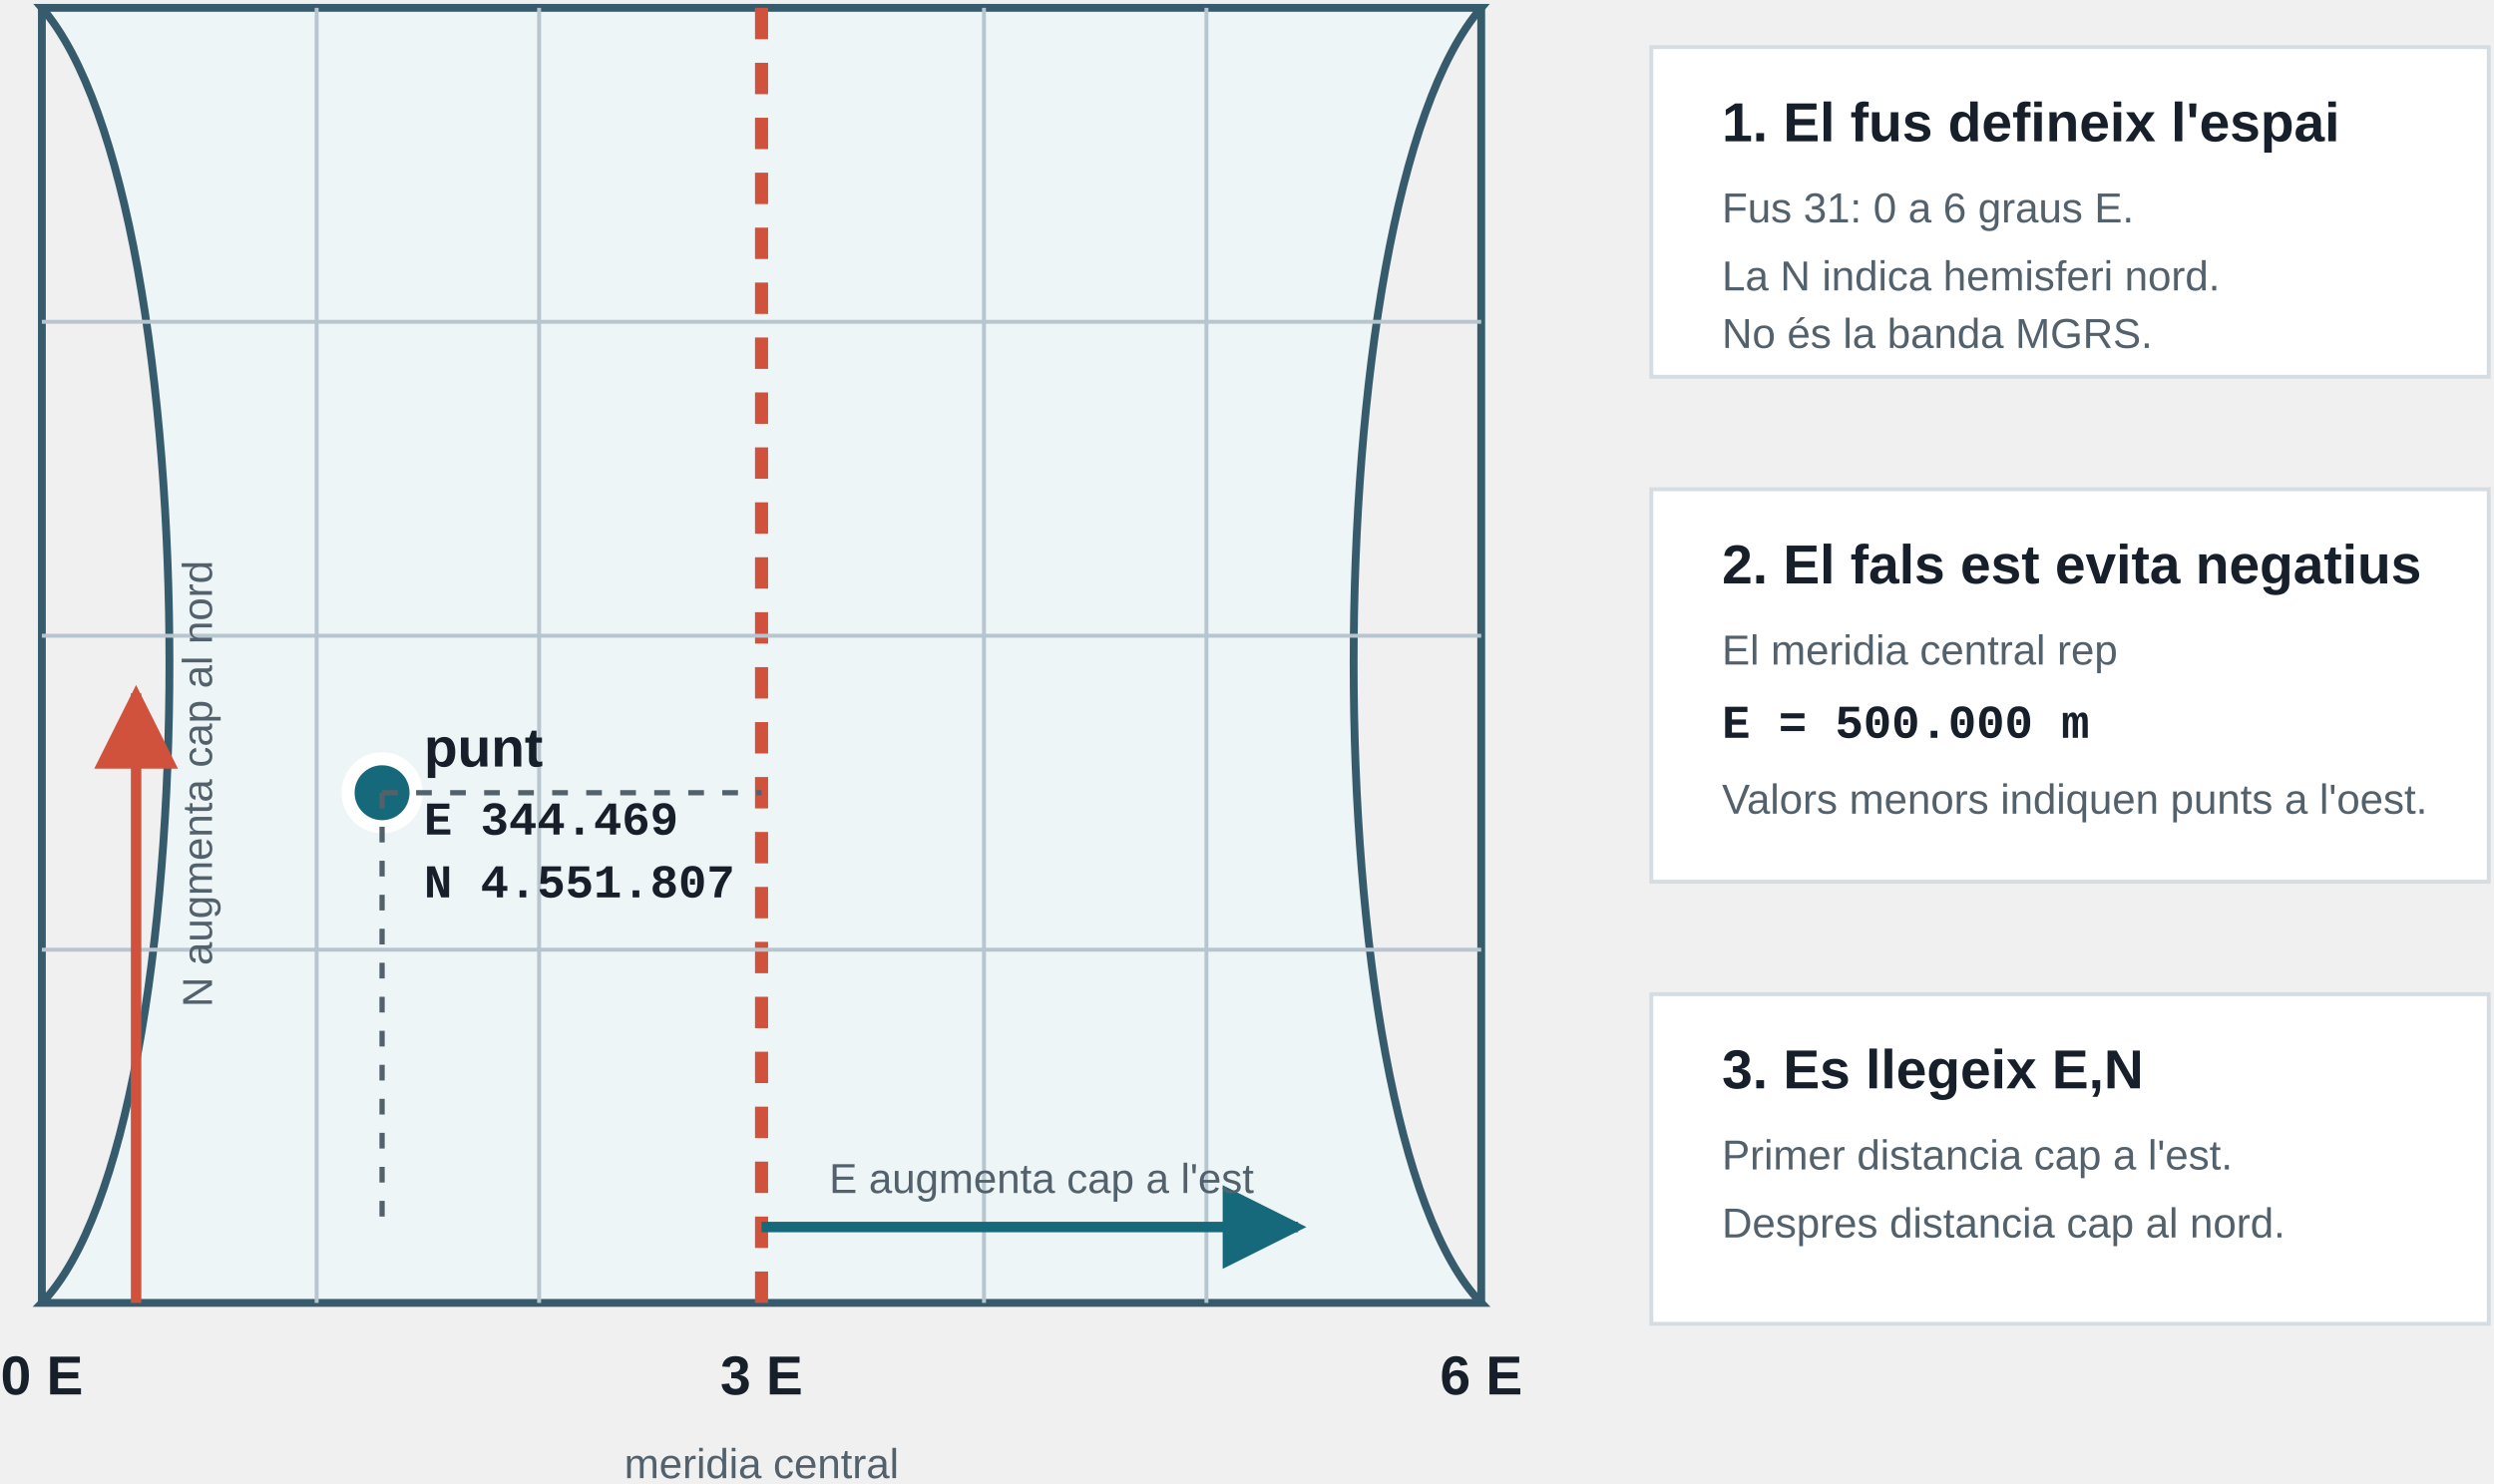
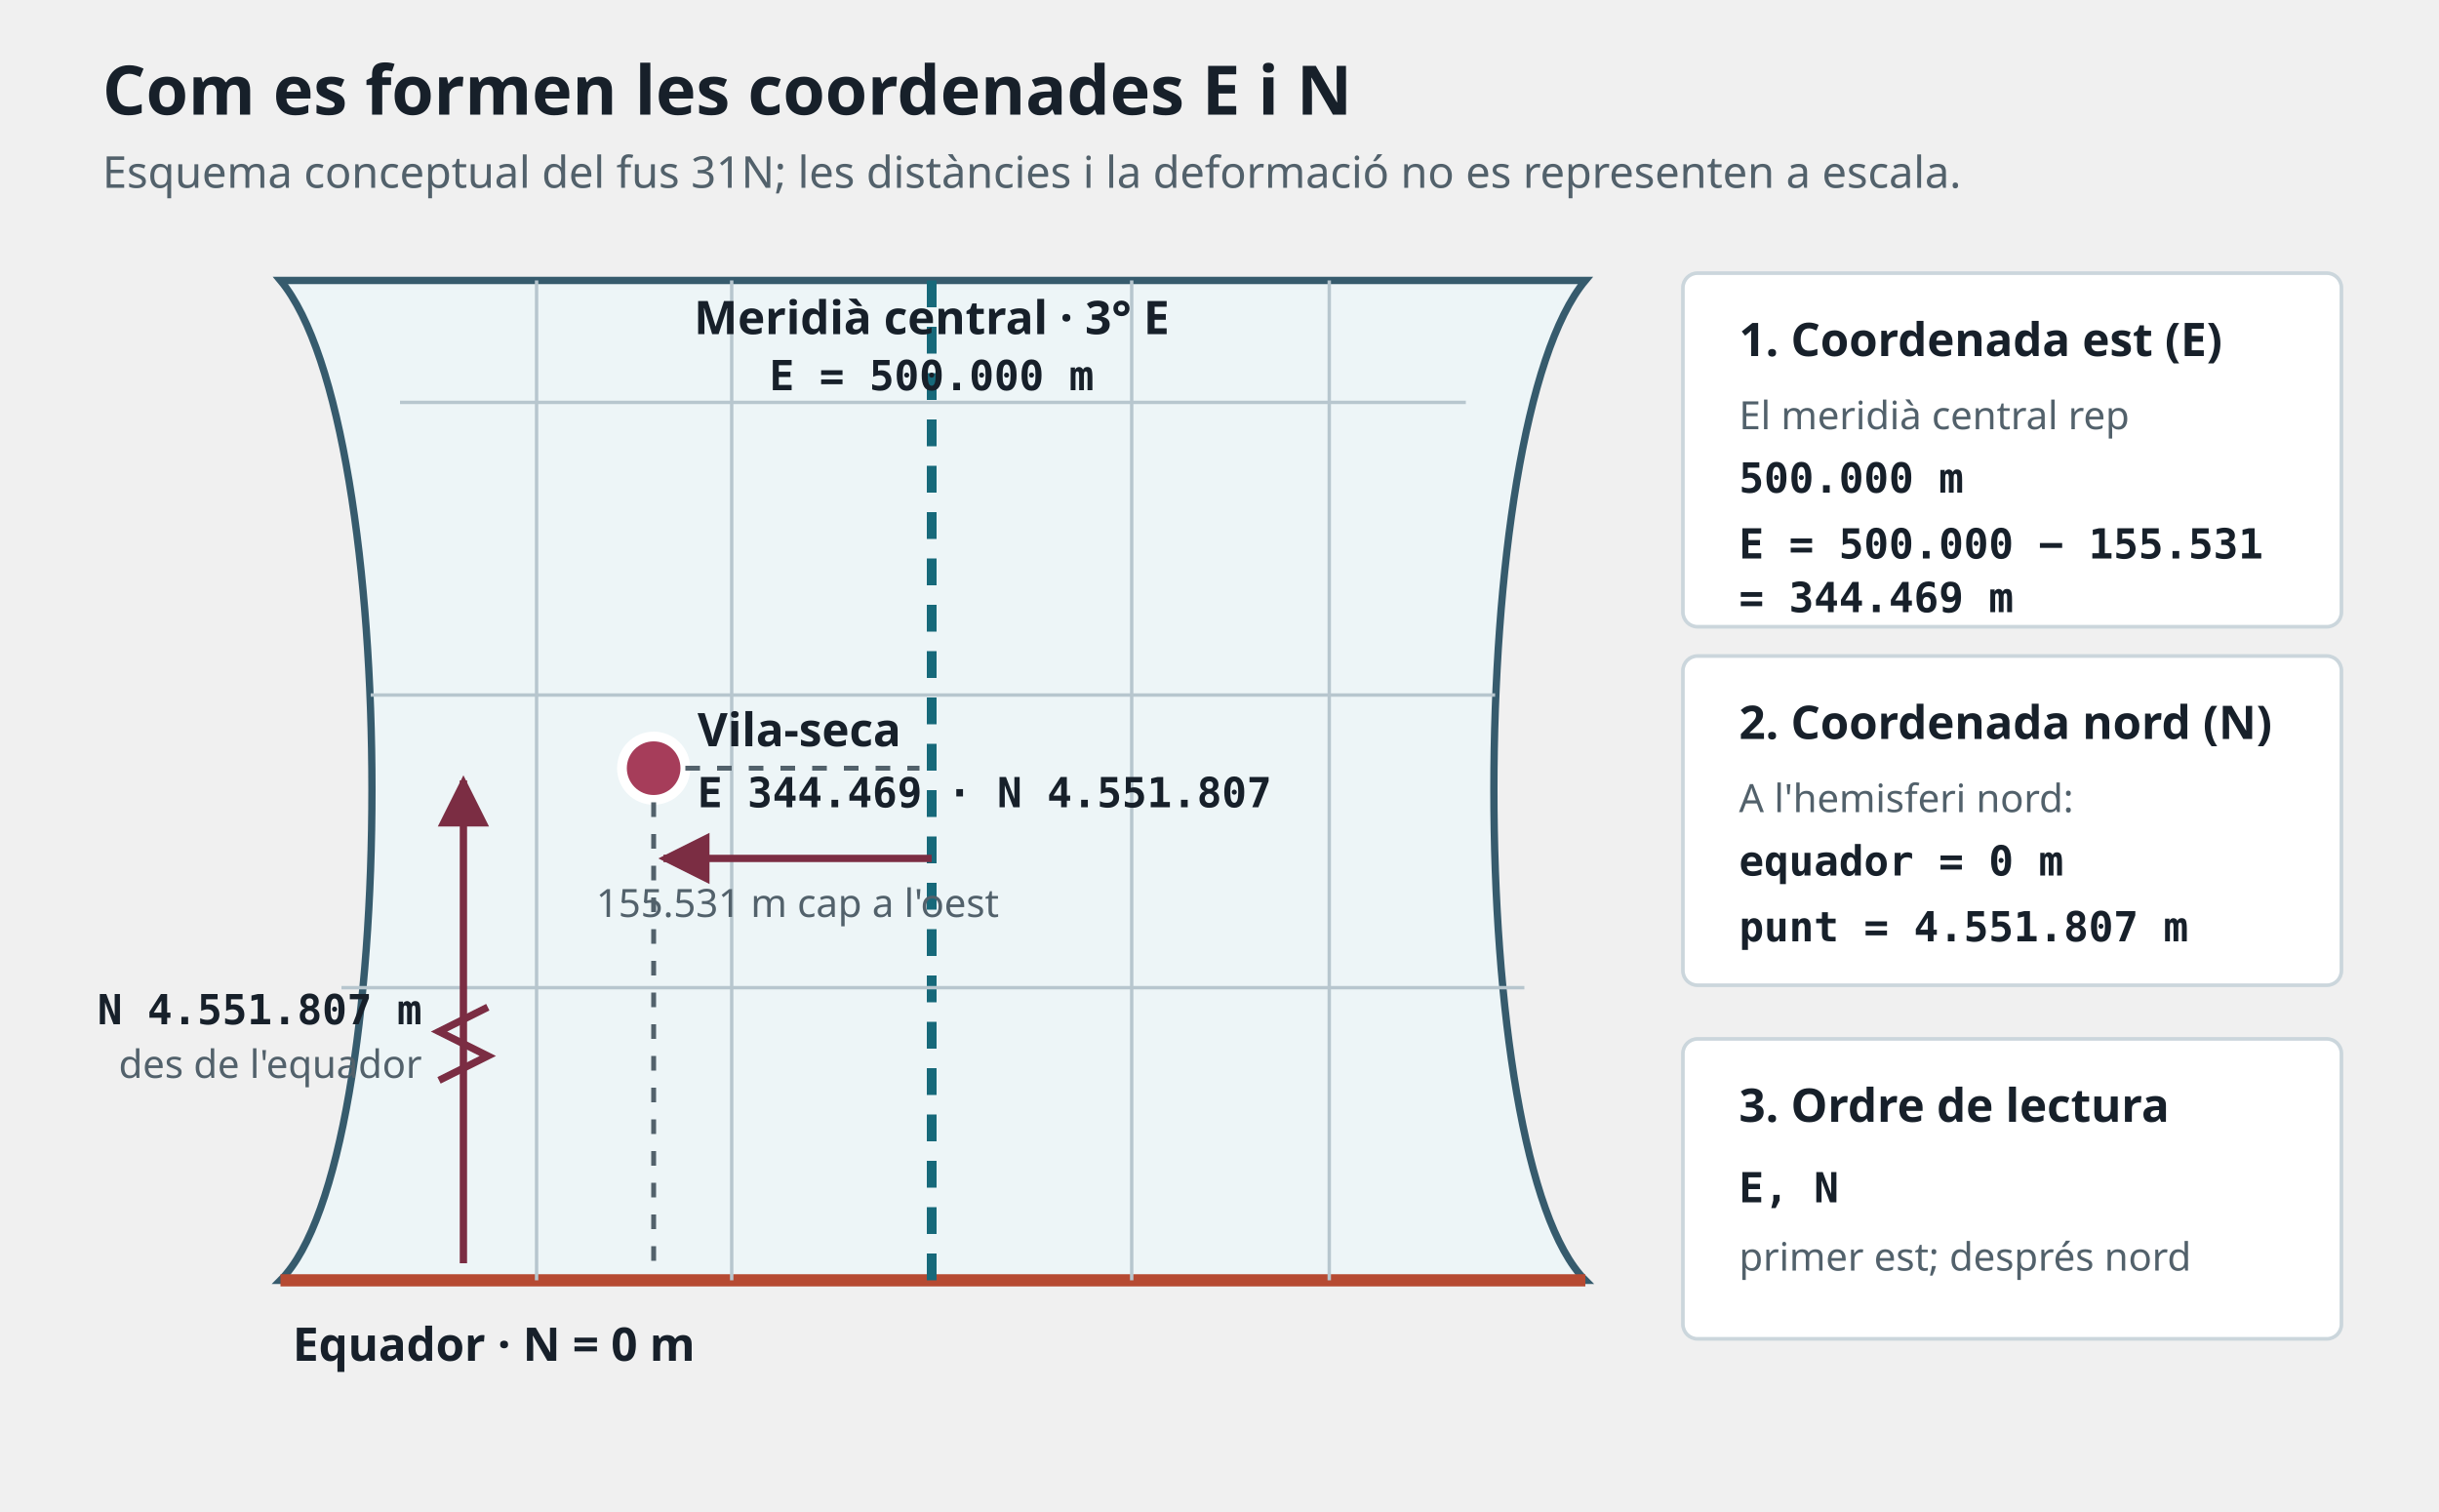
- <svg xmlns="http://www.w3.org/2000/svg" width="953" height="567" viewBox="154 127 953 567" role="img" aria-labelledby="title desc">
+ <svg xmlns="http://www.w3.org/2000/svg" width="1000" height="620" viewBox="0 0 1000 620" role="img" aria-labelledby="title desc">
  <defs>
    <style>
-       .zone { fill: #eef5f7; stroke: #365b6d; stroke-width: 3; }
-       .central { stroke: #d0523c; stroke-width: 5; stroke-dasharray: 12 9; }
-       .grid { stroke: #b7c6ce; stroke-width: 1.5; }
-       .axis { stroke: #16697a; stroke-width: 4; marker-end: url(#arrowBlue); }
-       .axisRed { stroke: #d0523c; stroke-width: 4; marker-end: url(#arrowRed); }
+       .title { font: 700 28px system-ui, sans-serif; fill: #17202a; }
+       .subtitle { font: 18px system-ui, sans-serif; fill: #52616b; }
+       .label { font: 700 19px system-ui, sans-serif; fill: #17202a; }
+       .small { font: 16px system-ui, sans-serif; fill: #52616b; }
+       .mono { font: 700 17px ui-monospace, monospace; fill: #17202a; }
+       .zone { fill: #edf5f7; stroke: #365b6d; stroke-width: 3; }
+       .grid { stroke: #b7c6ce; stroke-width: 1.4; }
+       .central { stroke: #17697a; stroke-width: 4; stroke-dasharray: 11 8; }
+       .equator { stroke: #b64a32; stroke-width: 5; }
+       .measure { stroke: #7b2d43; stroke-width: 3; marker-end: url(#arrowWine); }
      .guide { stroke: #52616b; stroke-width: 2; stroke-dasharray: 6 7; }
-       .label { font: 700 21px Arial, 'Liberation Sans', sans-serif; fill: #17202a; }
-       .small { font: 16px Arial, 'Liberation Sans', sans-serif; fill: #52616b; }
-       .mono { font: 700 18px 'Liberation Mono', Consolas, monospace; fill: #17202a; }
-       .panel { fill: #ffffff; stroke: #d5dde2; stroke-width: 1.5; }
+       .panel { fill: #fff; stroke: #cbd6dc; stroke-width: 1.5; }
    </style>
-     <marker id="arrowBlue" viewBox="0 0 10 10" refX="9" refY="5" markerWidth="8" markerHeight="8" orient="auto">
-       <path d="M0,0 L10,5 L0,10 z" fill="#16697a" />
-     </marker>
-     <marker id="arrowRed" viewBox="0 0 10 10" refX="9" refY="5" markerWidth="8" markerHeight="8" orient="auto">
-       <path d="M0,0 L10,5 L0,10 z" fill="#d0523c" />
+     <marker id="arrowWine" viewBox="0 0 10 10" refX="9" refY="5" markerWidth="7" markerHeight="7" orient="auto">
+       <path d="M0,0 L10,5 L0,10 z" fill="#7b2d43" />
    </marker>
  </defs>
-   <path d="M170 130 C235 205,235 558,170 625 L720 625 C655 558,655 205,720 130 Z" class="zone" />
-   <line x1="170" y1="130" x2="170" y2="625" stroke="#365b6d" stroke-width="3" />
-   <line x1="720" y1="130" x2="720" y2="625" stroke="#365b6d" stroke-width="3" />
-   <line x1="445" y1="130" x2="445" y2="625" class="central" />
-   <line x1="275" y1="130" x2="275" y2="625" class="grid" />
-   <line x1="360" y1="130" x2="360" y2="625" class="grid" />
-   <line x1="530" y1="130" x2="530" y2="625" class="grid" />
-   <line x1="615" y1="130" x2="615" y2="625" class="grid" />
-   <line x1="170" y1="250" x2="720" y2="250" class="grid" />
-   <line x1="170" y1="370" x2="720" y2="370" class="grid" />
-   <line x1="170" y1="490" x2="720" y2="490" class="grid" />
-   <text x="170" y="660" text-anchor="middle" class="label">0 E</text>
-   <text x="445" y="660" text-anchor="middle" class="label">3 E</text>
-   <text x="720" y="660" text-anchor="middle" class="label">6 E</text>
-   <text x="445" y="692" text-anchor="middle" class="small">meridia central</text>
-   <line x1="445" y1="596" x2="650" y2="596" class="axis" />
-   <text x="552" y="583" text-anchor="middle" class="small">E augmenta cap a l'est</text>
-   <line x1="206" y1="625" x2="206" y2="392" class="axisRed" />
-   <text x="235" y="512" class="small" transform="rotate(-90 235 512)">N augmenta cap al nord</text>
-   <circle cx="300" cy="430" r="13" fill="#16697a" stroke="#ffffff" stroke-width="5" />
-   <line x1="300" y1="430" x2="300" y2="596" class="guide" />
-   <line x1="300" y1="430" x2="445" y2="430" class="guide" />
-   <text x="316" y="420" class="label">punt</text>
-   <text x="316" y="446" class="mono">E 344.469</text>
-   <text x="316" y="470" class="mono">N 4.551.807</text>
-   <rect x="785" y="145" width="320" height="126" class="panel" />
-   <text x="812" y="181" class="label">1. El fus defineix l'espai</text>
-   <text x="812" y="212" class="small">Fus 31: 0 a 6 graus E.</text>
-   <text x="812" y="238" class="small">La N indica hemisferi nord.</text>
-   <text x="812" y="260" class="small">No és la banda MGRS.</text>
-   <rect x="785" y="314" width="320" height="150" class="panel" />
-   <text x="812" y="350" class="label">2. El fals est evita negatius</text>
-   <text x="812" y="381" class="small">El meridia central rep</text>
-   <text x="812" y="409" class="mono">E = 500.000 m</text>
-   <text x="812" y="438" class="small">Valors menors indiquen punts a l'oest.</text>
-   <rect x="785" y="507" width="320" height="126" class="panel" />
-   <text x="812" y="543" class="label">3. Es llegeix E,N</text>
-   <text x="812" y="574" class="small">Primer distancia cap a l'est.</text>
-   <text x="812" y="600" class="small">Despres distancia cap al nord.</text>
+   <text x="42" y="47" class="title">Com es formen les coordenades E i N</text>
+   <text x="42" y="77" class="subtitle">Esquema conceptual del fus 31N; les distàncies i la deformació no es representen a escala.</text>
+   <path d="M115 115 C165 175,165 475,115 525 L650 525 C600 475,600 175,650 115 Z" class="zone" />
+   <line x1="115" y1="525" x2="650" y2="525" class="equator" />
+   <line x1="382" y1="115" x2="382" y2="525" class="central" />
+   <line x1="220" y1="115" x2="220" y2="525" class="grid" />
+   <line x1="300" y1="115" x2="300" y2="525" class="grid" />
+   <line x1="464" y1="115" x2="464" y2="525" class="grid" />
+   <line x1="545" y1="115" x2="545" y2="525" class="grid" />
+   <line x1="140" y1="405" x2="625" y2="405" class="grid" />
+   <line x1="152" y1="285" x2="613" y2="285" class="grid" />
+   <line x1="164" y1="165" x2="601" y2="165" class="grid" />
+   <text x="382" y="137" text-anchor="middle" class="label">Meridià central · 3° E</text>
+   <text x="382" y="160" text-anchor="middle" class="mono">E = 500.000 m</text>
+   <text x="120" y="558" class="label">Equador · N = 0 m</text>
+   <circle cx="268" cy="315" r="13" fill="#a63d5a" stroke="#fff" stroke-width="4" />
+   <text x="286" y="306" class="label">Vila-seca</text>
+   <text x="286" y="331" class="mono">E 344.469 · N 4.551.807</text>
+   <line x1="268" y1="329" x2="268" y2="520" class="guide" />
+   <line x1="281" y1="315" x2="377" y2="315" class="guide" />
+   <line x1="382" y1="352" x2="272" y2="352" class="measure" />
+   <text x="327" y="376" text-anchor="middle" class="small">155.531 m cap a l'oest</text>
+   <line x1="190" y1="518" x2="190" y2="320" class="measure" />
+   <path d="M180 443 l20 -10 l-20 -10 l20 -10" fill="none" stroke="#7b2d43" stroke-width="3" />
+   <text x="173" y="420" text-anchor="end" class="mono">N 4.551.807 m</text>
+   <text x="173" y="442" text-anchor="end" class="small">des de l'equador</text>
+   <rect x="690" y="112" width="270" height="145" rx="6" class="panel" />
+   <text x="713" y="146" class="label">1. Coordenada est (E)</text>
+   <text x="713" y="176" class="small">El meridià central rep</text>
+   <text x="713" y="202" class="mono">500.000 m</text>
+   <text x="713" y="229" class="mono">E = 500.000 − 155.531</text>
+   <text x="713" y="251" class="mono">= 344.469 m</text>
+   <rect x="690" y="269" width="270" height="135" rx="6" class="panel" />
+   <text x="713" y="303" class="label">2. Coordenada nord (N)</text>
+   <text x="713" y="333" class="small">A l'hemisferi nord:</text>
+   <text x="713" y="359" class="mono">equador = 0 m</text>
+   <text x="713" y="386" class="mono">punt = 4.551.807 m</text>
+   <rect x="690" y="426" width="270" height="123" rx="6" class="panel" />
+   <text x="713" y="460" class="label">3. Ordre de lectura</text>
+   <text x="713" y="493" class="mono">E, N</text>
+   <text x="713" y="521" class="small">primer est; després nord</text>
</svg>
